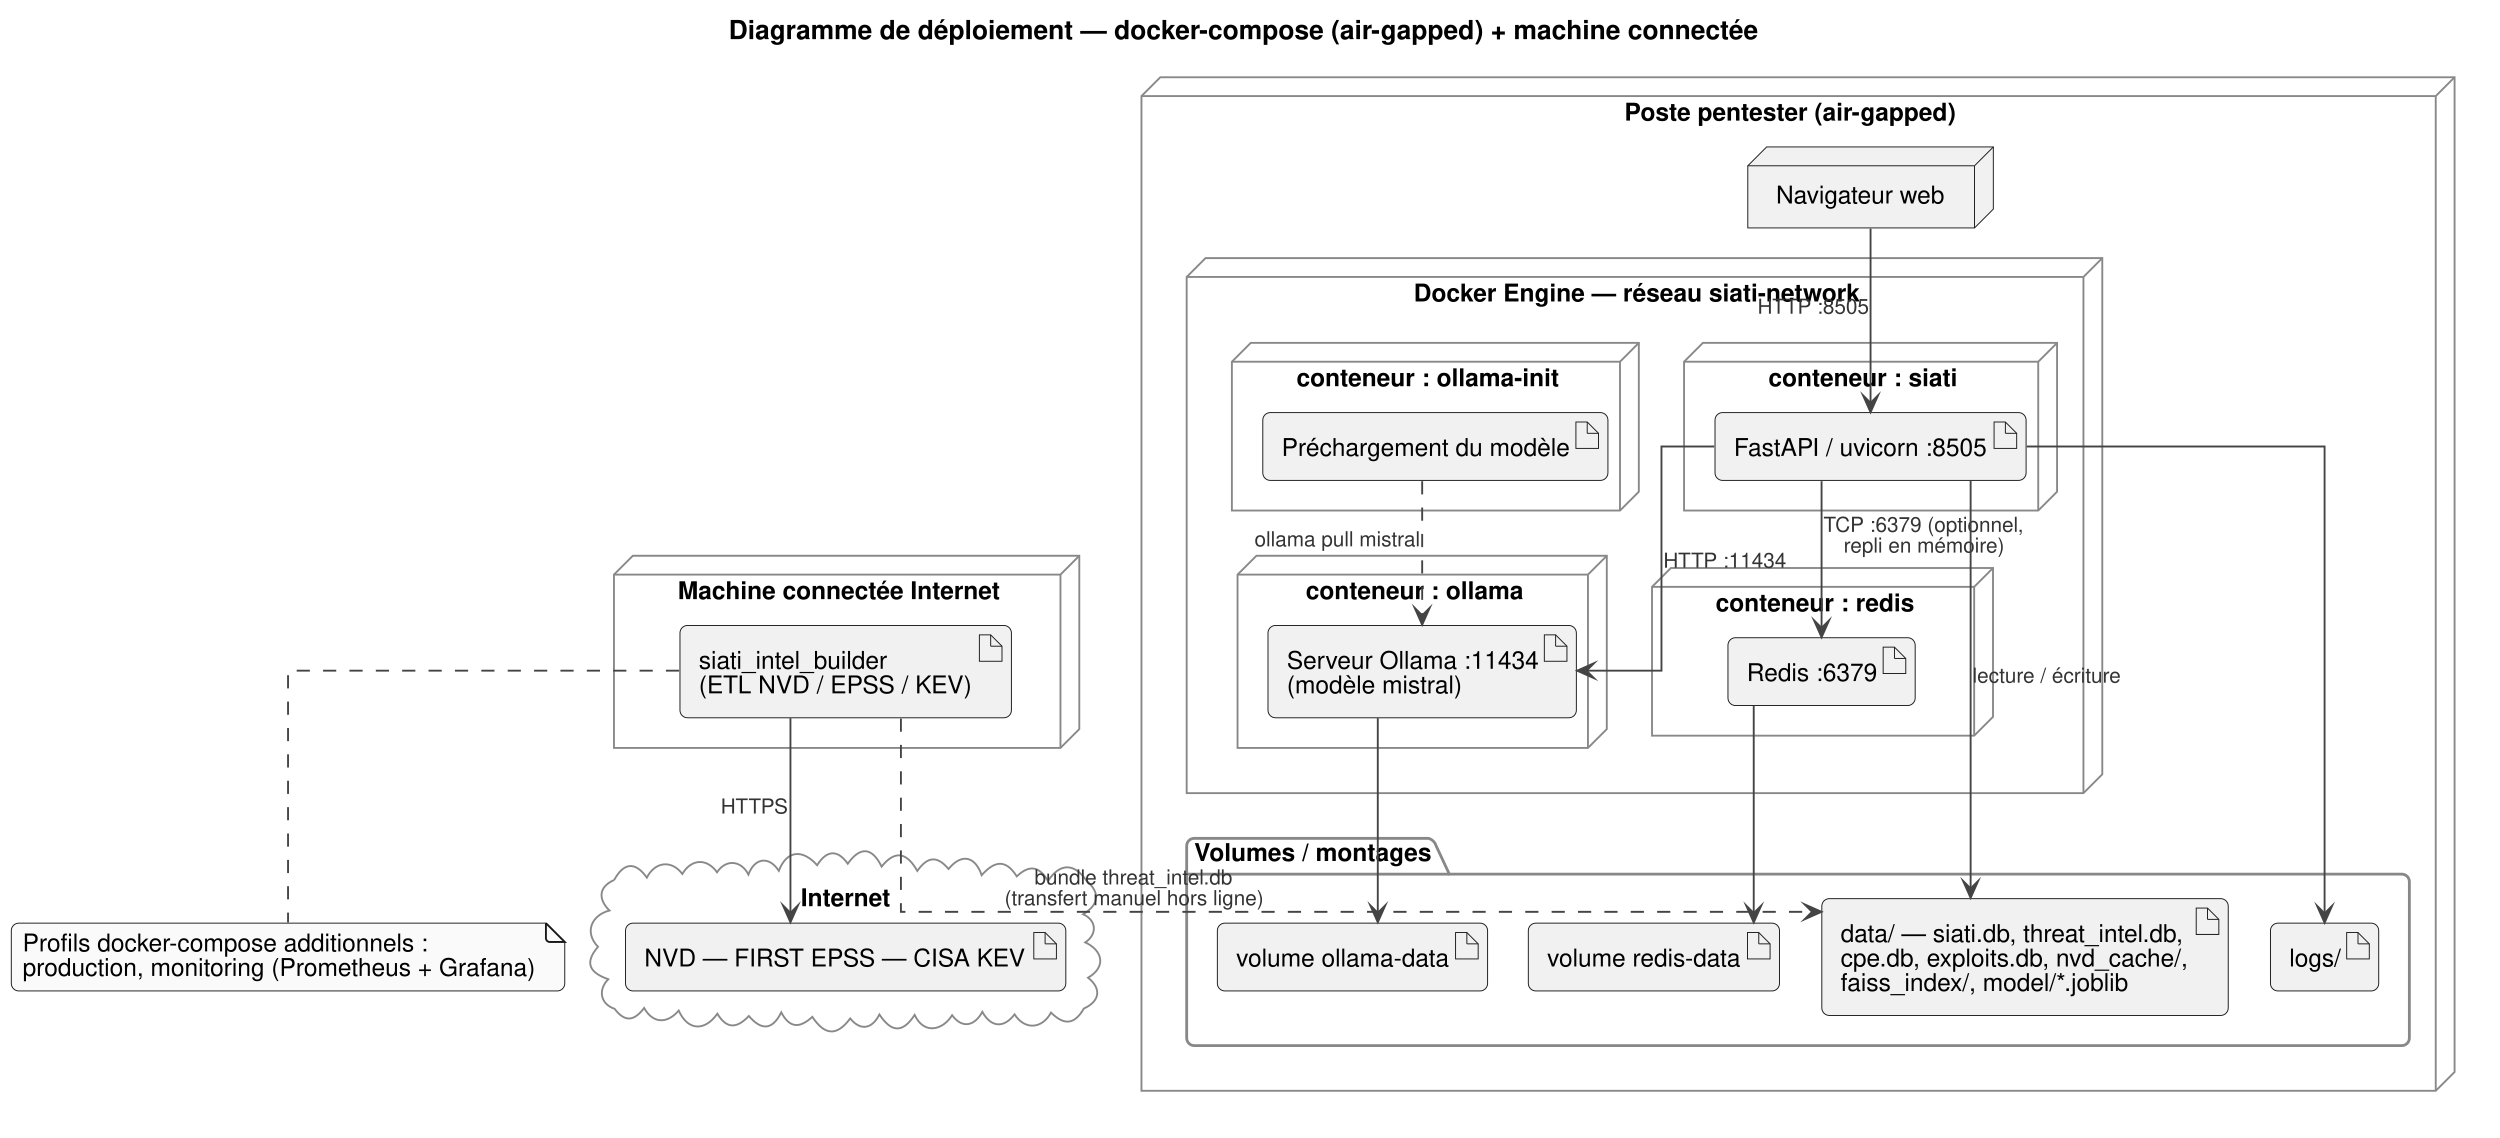
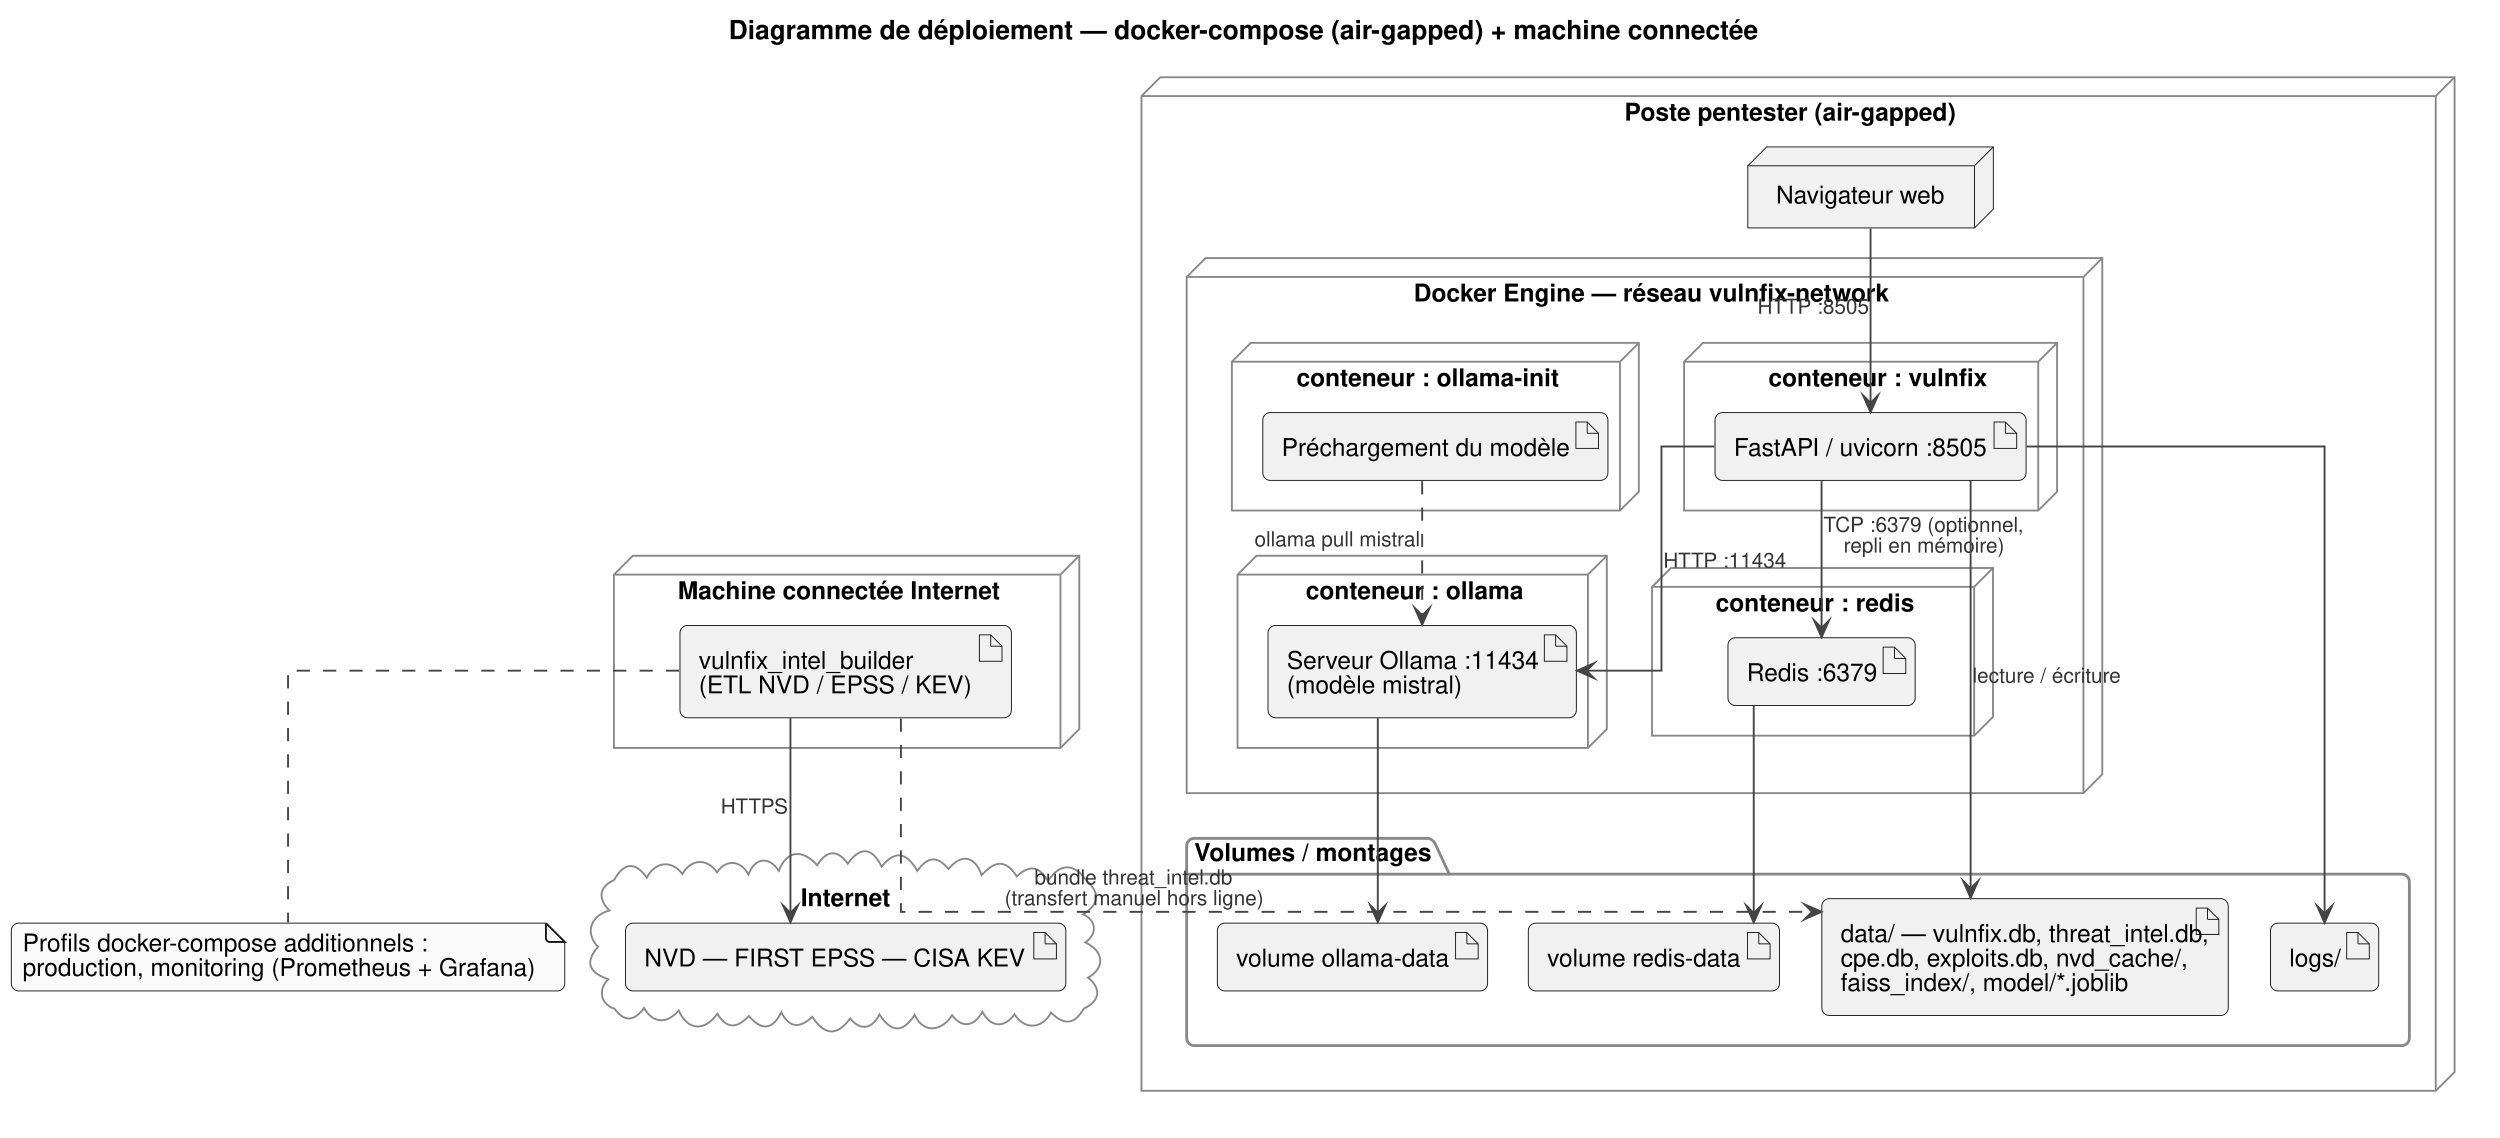
<svg xmlns="http://www.w3.org/2000/svg" contentStyleType="text/css" data-diagram-type="DESCRIPTION" height="604px" preserveAspectRatio="none" style="width:1327px;height:604px;background:#FFFFFF;" version="1.1" viewBox="0 0 1327 604" width="1327px" zoomAndPan="magnify">
  <defs />
  <g>
    <g class="title" data-source-line="1">
      <text fill="#000000" font-family="Helvetica" font-size="14" font-weight="700" lengthAdjust="spacing" textLength="547.312" x="386.789" y="20.78">Diagramme de déploiement — docker-compose (air-gapped) + machine connectée</text>
    </g>
    <g class="cluster" data-qualified-name="Poste pentester .air-gapped." data-source-line="4" id="ent0001">
      <polygon fill="none" points="605.89,51,615.89,41,1302.89,41,1302.89,569,1292.89,579,605.89,579,605.89,51" style="stroke:#888888;stroke-width:1;stroke-linejoin:miter;stroke-miterlimit:10;" />
      <line style="stroke:#888888;stroke-width:1;" x1="1292.89" x2="1302.89" y1="51" y2="41" />
      <line style="stroke:#888888;stroke-width:1;" x1="605.89" x2="1292.89" y1="51" y2="51" />
      <line style="stroke:#888888;stroke-width:1;" x1="1292.89" x2="1292.89" y1="51" y2="579" />
      <text fill="#000000" font-family="Helvetica" font-size="13" font-weight="700" lengthAdjust="spacing" textLength="176.255" x="862.262" y="64.01">Poste pentester (air-gapped)</text>
    </g>
-     <g class="cluster" data-qualified-name="Poste pentester .air-gapped..Docker Engine . r.seau siati-network" data-source-line="6" id="ent0003">
+     <g class="cluster" data-qualified-name="Poste pentester .air-gapped..Docker Engine . r.seau vulnfix-network" data-source-line="6" id="ent0003">
      <polygon fill="none" points="629.89,147,639.89,137,1115.89,137,1115.89,411,1105.89,421,629.89,421,629.89,147" style="stroke:#888888;stroke-width:1;stroke-linejoin:miter;stroke-miterlimit:10;" />
      <line style="stroke:#888888;stroke-width:1;" x1="1105.89" x2="1115.89" y1="147" y2="137" />
      <line style="stroke:#888888;stroke-width:1;" x1="629.89" x2="1105.89" y1="147" y2="147" />
      <line style="stroke:#888888;stroke-width:1;" x1="1105.89" x2="1105.89" y1="147" y2="421" />
-       <text fill="#000000" font-family="Helvetica" font-size="13" font-weight="700" lengthAdjust="spacing" textLength="236.964" x="750.408" y="160.01">Docker Engine — réseau siati-network</text>
-     </g>
-     <g class="cluster" data-qualified-name="Poste pentester .air-gapped..Docker Engine . r.seau siati-network.conteneur . siati" data-source-line="7" id="ent0004">
+       <text fill="#000000" font-family="Helvetica" font-size="13" font-weight="700" lengthAdjust="spacing" textLength="236.964" x="750.408" y="160.01">Docker Engine — réseau vulnfix-network</text>
+     </g>
+     <g class="cluster" data-qualified-name="Poste pentester .air-gapped..Docker Engine . r.seau vulnfix-network.conteneur . vulnfix" data-source-line="7" id="ent0004">
      <polygon fill="none" points="893.89,192,903.89,182,1091.89,182,1091.89,261,1081.89,271,893.89,271,893.89,192" style="stroke:#888888;stroke-width:1;stroke-linejoin:miter;stroke-miterlimit:10;" />
      <line style="stroke:#888888;stroke-width:1;" x1="1081.89" x2="1091.89" y1="192" y2="182" />
      <line style="stroke:#888888;stroke-width:1;" x1="893.89" x2="1081.89" y1="192" y2="192" />
      <line style="stroke:#888888;stroke-width:1;" x1="1081.89" x2="1081.89" y1="192" y2="271" />
-       <text fill="#000000" font-family="Helvetica" font-size="13" font-weight="700" lengthAdjust="spacing" textLength="100.407" x="938.686" y="205.01">conteneur : siati</text>
-     </g>
-     <g class="cluster" data-qualified-name="Poste pentester .air-gapped..Docker Engine . r.seau siati-network.conteneur . ollama" data-source-line="10" id="ent0006">
+       <text fill="#000000" font-family="Helvetica" font-size="13" font-weight="700" lengthAdjust="spacing" textLength="100.407" x="938.686" y="205.01">conteneur : vulnfix</text>
+     </g>
+     <g class="cluster" data-qualified-name="Poste pentester .air-gapped..Docker Engine . r.seau vulnfix-network.conteneur . ollama" data-source-line="10" id="ent0006">
      <polygon fill="none" points="656.89,305,666.89,295,852.89,295,852.89,387,842.89,397,656.89,397,656.89,305" style="stroke:#888888;stroke-width:1;stroke-linejoin:miter;stroke-miterlimit:10;" />
      <line style="stroke:#888888;stroke-width:1;" x1="842.89" x2="852.89" y1="305" y2="295" />
      <line style="stroke:#888888;stroke-width:1;" x1="656.89" x2="842.89" y1="305" y2="305" />
      <line style="stroke:#888888;stroke-width:1;" x1="842.89" x2="842.89" y1="305" y2="397" />
      <text fill="#000000" font-family="Helvetica" font-size="13" font-weight="700" lengthAdjust="spacing" textLength="115.578" x="693.101" y="318.01">conteneur : ollama</text>
    </g>
-     <g class="cluster" data-qualified-name="Poste pentester .air-gapped..Docker Engine . r.seau siati-network.conteneur . ollama-init" data-source-line="13" id="ent0008">
+     <g class="cluster" data-qualified-name="Poste pentester .air-gapped..Docker Engine . r.seau vulnfix-network.conteneur . ollama-init" data-source-line="13" id="ent0008">
      <polygon fill="none" points="653.89,192,663.89,182,869.89,182,869.89,261,859.89,271,653.89,271,653.89,192" style="stroke:#888888;stroke-width:1;stroke-linejoin:miter;stroke-miterlimit:10;" />
      <line style="stroke:#888888;stroke-width:1;" x1="859.89" x2="869.89" y1="192" y2="182" />
      <line style="stroke:#888888;stroke-width:1;" x1="653.89" x2="859.89" y1="192" y2="192" />
      <line style="stroke:#888888;stroke-width:1;" x1="859.89" x2="859.89" y1="192" y2="271" />
      <text fill="#000000" font-family="Helvetica" font-size="13" font-weight="700" lengthAdjust="spacing" textLength="139.401" x="688.19" y="205.01">conteneur : ollama-init</text>
    </g>
-     <g class="cluster" data-qualified-name="Poste pentester .air-gapped..Docker Engine . r.seau siati-network.conteneur . redis" data-source-line="16" id="ent0010">
+     <g class="cluster" data-qualified-name="Poste pentester .air-gapped..Docker Engine . r.seau vulnfix-network.conteneur . redis" data-source-line="16" id="ent0010">
      <polygon fill="none" points="876.89,311.5,886.89,301.5,1057.89,301.5,1057.89,380.5,1047.89,390.5,876.89,390.5,876.89,311.5" style="stroke:#888888;stroke-width:1;stroke-linejoin:miter;stroke-miterlimit:10;" />
      <line style="stroke:#888888;stroke-width:1;" x1="1047.89" x2="1057.89" y1="311.5" y2="301.5" />
      <line style="stroke:#888888;stroke-width:1;" x1="876.89" x2="1047.89" y1="311.5" y2="311.5" />
      <line style="stroke:#888888;stroke-width:1;" x1="1047.89" x2="1047.89" y1="311.5" y2="390.5" />
      <text fill="#000000" font-family="Helvetica" font-size="13" font-weight="700" lengthAdjust="spacing" textLength="105.466" x="910.657" y="324.51">conteneur : redis</text>
    </g>
    <g class="cluster" data-qualified-name="Poste pentester .air-gapped..Volumes . montages" data-source-line="20" id="ent0012">
      <path d="M633.89,445 L758.31,445 A6,6 0 0 1 762.31,449 L769.31,464 L1274.89,464 A4,4 0 0 1 1278.89,468 L1278.89,551 A4,4 0 0 1 1274.89,555 L633.89,555 A4,4 0 0 1 629.89,551 L629.89,449 A4,4 0 0 1 633.89,445" fill="none" style="stroke:#888888;stroke-width:1.5;" />
      <line style="stroke:#888888;stroke-width:1.5;" x1="629.89" x2="769.31" y1="464" y2="464" />
      <text fill="#000000" font-family="Helvetica" font-size="13" font-weight="700" lengthAdjust="spacing" textLength="126.42" x="633.89" y="457.01">Volumes / montages</text>
    </g>
    <g class="cluster" data-qualified-name="Machine connect.e Internet" data-source-line="28" id="ent0017">
      <polygon fill="none" points="325.89,305,335.89,295,572.89,295,572.89,387,562.89,397,325.89,397,325.89,305" style="stroke:#888888;stroke-width:1;stroke-linejoin:miter;stroke-miterlimit:10;" />
      <line style="stroke:#888888;stroke-width:1;" x1="562.89" x2="572.89" y1="305" y2="295" />
      <line style="stroke:#888888;stroke-width:1;" x1="325.89" x2="562.89" y1="305" y2="305" />
      <line style="stroke:#888888;stroke-width:1;" x1="562.89" x2="562.89" y1="305" y2="397" />
      <text fill="#000000" font-family="Helvetica" font-size="13" font-weight="700" lengthAdjust="spacing" textLength="171.209" x="359.786" y="318.01">Machine connectée Internet</text>
    </g>
    <g class="cluster" data-qualified-name="Internet" data-source-line="31" id="ent0019">
      <path d="M326.008,467.097 C330.995,457.959 337.058,456.978 343.348,465.841 C347.56,457.509 356.316,456.141 362.189,463.894 C366.863,455.878 375.161,455.339 380.598,462.998 C385.444,455.771 393.469,456.751 397.259,464.198 C400.533,455.403 408.035,454.116 413.391,462.208 C417.873,450.777 426.383,450.982 433.728,459.253 C438.584,451.5 444.362,450.493 449.992,458.451 C456.714,449.08 462.909,449.69 467.957,459.981 C475.518,450.595 481.623,452.982 486.908,462.288 C492.209,454.813 497.259,453.848 503.482,461.261 C510.435,452.751 517.606,454.474 521.074,464.558 C527.687,457.129 533.653,455.624 539.7,465.179 C546.444,458.814 551.611,459.763 556.298,467.586 C562.591,457.973 570.218,458.02 576.672,467.414 C584.261,474.065 583.285,480.177 574.938,485.28 C582.108,488.536 582.512,495.95 576.056,500.225 C585.25,504.491 587.434,513.176 577.554,518.966 C584.953,524.842 583.683,531.603 575.319,535.325 C570.267,544.016 564.86,544.349 557.878,537.489 C553.178,546.148 544.088,546.959 538.535,538.448 C532.68,546.008 526.033,545.344 521.426,537.097 C517.484,544.354 510.982,546.442 505.385,538.889 C500.295,547.006 490.426,549.253 485.487,538.73 C478.96,548.702 473.095,547.943 466.796,538.51 C463.01,545.941 457.02,547.588 451.288,540.603 C444.013,550.391 437.639,549.433 431.187,539.753 C424.535,545.84 419.224,545.937 414.69,537.369 C409.937,546.893 404.192,547.1 397.495,539.298 C391.288,545.784 385.899,546.558 380.779,538.084 C374.162,547.374 365.24,547.414 360.255,536.433 C354.247,543.401 346.745,543.573 341.896,535.059 C336.619,541.959 331.862,542.845 326.207,535.475 C318.5,532.85 317.409,525.211 322.873,519.787 C313.266,516.376 309.851,511.41 317.417,502.56 C309.92,494.755 314.075,485.759 323.499,483.295 C317.47,477.383 317.598,470.773 326.008,467.097" fill="none" style="stroke:#888888;stroke-width:1;" />
      <text fill="#000000" font-family="Helvetica" font-size="13" font-weight="700" lengthAdjust="spacing" textLength="47.671" x="425.055" y="481.01">Internet</text>
    </g>
    <g class="entity" data-qualified-name="Poste pentester .air-gapped..BR" data-source-line="5" id="ent0002">
      <polygon fill="#F1F1F1" points="927.73,88,937.73,78,1058.057,78,1058.057,111,1048.057,121,927.73,121,927.73,88" style="stroke:#181818;stroke-width:0.5;stroke-linejoin:miter;stroke-miterlimit:10;" />
      <line style="stroke:#181818;stroke-width:0.5;" x1="1048.057" x2="1058.057" y1="88" y2="78" />
      <line style="stroke:#181818;stroke-width:0.5;" x1="927.73" x2="1048.057" y1="88" y2="88" />
      <line style="stroke:#181818;stroke-width:0.5;" x1="1048.057" x2="1048.057" y1="88" y2="121" />
      <text fill="#000000" font-family="Helvetica" font-size="13" lengthAdjust="spacing" textLength="90.327" x="942.73" y="108.01">Navigateur web</text>
    </g>
-     <g class="entity" data-qualified-name="Poste pentester .air-gapped..Docker Engine . r.seau siati-network.conteneur . siati.APP" data-source-line="8" id="ent0005">
+     <g class="entity" data-qualified-name="Poste pentester .air-gapped..Docker Engine . r.seau vulnfix-network.conteneur . vulnfix.APP" data-source-line="8" id="ent0005">
      <rect fill="#F1F1F1" height="36" rx="4" ry="4" style="stroke:#181818;stroke-width:0.5;" width="165.123" x="910.33" y="219" />
      <polygon fill="#F1F1F1" points="1058.453,224,1058.453,238,1070.453,238,1070.453,230,1064.453,224,1058.453,224" style="stroke:#181818;stroke-width:0.5;stroke-linejoin:miter;stroke-miterlimit:10;" />
      <line style="stroke:#181818;stroke-width:0.5;" x1="1064.453" x2="1064.453" y1="224" y2="230" />
      <line style="stroke:#181818;stroke-width:0.5;" x1="1070.453" x2="1064.453" y1="230" y2="230" />
      <text fill="#000000" font-family="Helvetica" font-size="13" lengthAdjust="spacing" textLength="135.123" x="920.33" y="242.01">FastAPI / uvicorn :8505</text>
    </g>
-     <g class="entity" data-qualified-name="Poste pentester .air-gapped..Docker Engine . r.seau siati-network.conteneur . ollama.OLL" data-source-line="11" id="ent0007">
+     <g class="entity" data-qualified-name="Poste pentester .air-gapped..Docker Engine . r.seau vulnfix-network.conteneur . ollama.OLL" data-source-line="11" id="ent0007">
      <rect fill="#F1F1F1" height="49" rx="4" ry="4" style="stroke:#181818;stroke-width:0.5;" width="163.682" x="673.05" y="332" />
      <polygon fill="#F1F1F1" points="819.732,337,819.732,351,831.732,351,831.732,343,825.732,337,819.732,337" style="stroke:#181818;stroke-width:0.5;stroke-linejoin:miter;stroke-miterlimit:10;" />
      <line style="stroke:#181818;stroke-width:0.5;" x1="825.732" x2="825.732" y1="337" y2="343" />
      <line style="stroke:#181818;stroke-width:0.5;" x1="831.732" x2="825.732" y1="343" y2="343" />
      <text fill="#000000" font-family="Helvetica" font-size="13" lengthAdjust="spacing" textLength="133.682" x="683.05" y="355.01">Serveur Ollama :11434</text>
      <text fill="#000000" font-family="Helvetica" font-size="13" lengthAdjust="spacing" textLength="93.184" x="683.05" y="368.01">(modèle mistral)</text>
    </g>
-     <g class="entity" data-qualified-name="Poste pentester .air-gapped..Docker Engine . r.seau siati-network.conteneur . ollama-init.INIT" data-source-line="14" id="ent0009">
+     <g class="entity" data-qualified-name="Poste pentester .air-gapped..Docker Engine . r.seau vulnfix-network.conteneur . ollama-init.INIT" data-source-line="14" id="ent0009">
      <rect fill="#F1F1F1" height="36" rx="4" ry="4" style="stroke:#181818;stroke-width:0.5;" width="183.201" x="670.29" y="219" />
      <polygon fill="#F1F1F1" points="836.491,224,836.491,238,848.491,238,848.491,230,842.491,224,836.491,224" style="stroke:#181818;stroke-width:0.5;stroke-linejoin:miter;stroke-miterlimit:10;" />
      <line style="stroke:#181818;stroke-width:0.5;" x1="842.491" x2="842.491" y1="224" y2="230" />
      <line style="stroke:#181818;stroke-width:0.5;" x1="848.491" x2="842.491" y1="230" y2="230" />
      <text fill="#000000" font-family="Helvetica" font-size="13" lengthAdjust="spacing" textLength="153.201" x="680.29" y="242.01">Préchargement du modèle</text>
    </g>
-     <g class="entity" data-qualified-name="Poste pentester .air-gapped..Docker Engine . r.seau siati-network.conteneur . redis.RED" data-source-line="17" id="ent0011">
+     <g class="entity" data-qualified-name="Poste pentester .air-gapped..Docker Engine . r.seau vulnfix-network.conteneur . redis.RED" data-source-line="17" id="ent0011">
      <rect fill="#F1F1F1" height="36" rx="4" ry="4" style="stroke:#181818;stroke-width:0.5;" width="99.38" x="917.2" y="338.5" />
      <polygon fill="#F1F1F1" points="999.58,343.5,999.58,357.5,1011.58,357.5,1011.58,349.5,1005.58,343.5,999.58,343.5" style="stroke:#181818;stroke-width:0.5;stroke-linejoin:miter;stroke-miterlimit:10;" />
      <line style="stroke:#181818;stroke-width:0.5;" x1="1005.58" x2="1005.58" y1="343.5" y2="349.5" />
      <line style="stroke:#181818;stroke-width:0.5;" x1="1011.58" x2="1005.58" y1="349.5" y2="349.5" />
      <text fill="#000000" font-family="Helvetica" font-size="13" lengthAdjust="spacing" textLength="69.38" x="927.2" y="361.51">Redis :6379</text>
    </g>
    <g class="entity" data-qualified-name="Poste pentester .air-gapped..Volumes . montages.VDATA" data-source-line="21" id="ent0013">
      <rect fill="#F1F1F1" height="62" rx="4" ry="4" style="stroke:#181818;stroke-width:0.5;" width="215.732" x="967.02" y="477" />
      <polygon fill="#F1F1F1" points="1165.752,482,1165.752,496,1177.752,496,1177.752,488,1171.752,482,1165.752,482" style="stroke:#181818;stroke-width:0.5;stroke-linejoin:miter;stroke-miterlimit:10;" />
      <line style="stroke:#181818;stroke-width:0.5;" x1="1171.752" x2="1171.752" y1="482" y2="488" />
      <line style="stroke:#181818;stroke-width:0.5;" x1="1177.752" x2="1171.752" y1="488" y2="488" />
-       <text fill="#000000" font-family="Helvetica" font-size="13" lengthAdjust="spacing" textLength="183.555" x="977.02" y="500.01">data/ — siati.db, threat_intel.db,</text>
+       <text fill="#000000" font-family="Helvetica" font-size="13" lengthAdjust="spacing" textLength="183.555" x="977.02" y="500.01">data/ — vulnfix.db, threat_intel.db,</text>
      <text fill="#000000" font-family="Helvetica" font-size="13" lengthAdjust="spacing" textLength="185.732" x="977.02" y="513.01">cpe.db, exploits.db, nvd_cache/,</text>
      <text fill="#000000" font-family="Helvetica" font-size="13" lengthAdjust="spacing" textLength="153.918" x="977.02" y="526.01">faiss_index/, model/*.joblib</text>
    </g>
    <g class="entity" data-qualified-name="Poste pentester .air-gapped..Volumes . montages.VLOGS" data-source-line="22" id="ent0014">
      <rect fill="#F1F1F1" height="36" rx="4" ry="4" style="stroke:#181818;stroke-width:0.5;" width="57.46" x="1205.16" y="490" />
      <polygon fill="#F1F1F1" points="1245.62,495,1245.62,509,1257.62,509,1257.62,501,1251.62,495,1245.62,495" style="stroke:#181818;stroke-width:0.5;stroke-linejoin:miter;stroke-miterlimit:10;" />
      <line style="stroke:#181818;stroke-width:0.5;" x1="1251.62" x2="1251.62" y1="495" y2="501" />
      <line style="stroke:#181818;stroke-width:0.5;" x1="1257.62" x2="1251.62" y1="501" y2="501" />
      <text fill="#000000" font-family="Helvetica" font-size="13" lengthAdjust="spacing" textLength="27.46" x="1215.16" y="513.01">logs/</text>
    </g>
    <g class="entity" data-qualified-name="Poste pentester .air-gapped..Volumes . montages.VOLL" data-source-line="23" id="ent0015">
      <rect fill="#F1F1F1" height="36" rx="4" ry="4" style="stroke:#181818;stroke-width:0.5;" width="143.445" x="646.17" y="490" />
      <polygon fill="#F1F1F1" points="772.615,495,772.615,509,784.615,509,784.615,501,778.615,495,772.615,495" style="stroke:#181818;stroke-width:0.5;stroke-linejoin:miter;stroke-miterlimit:10;" />
      <line style="stroke:#181818;stroke-width:0.5;" x1="778.615" x2="778.615" y1="495" y2="501" />
      <line style="stroke:#181818;stroke-width:0.5;" x1="784.615" x2="778.615" y1="501" y2="501" />
      <text fill="#000000" font-family="Helvetica" font-size="13" lengthAdjust="spacing" textLength="113.445" x="656.17" y="513.01">volume ollama-data</text>
    </g>
    <g class="entity" data-qualified-name="Poste pentester .air-gapped..Volumes . montages.VRED" data-source-line="24" id="ent0016">
      <rect fill="#F1F1F1" height="36" rx="4" ry="4" style="stroke:#181818;stroke-width:0.5;" width="133.327" x="811.23" y="490" />
      <polygon fill="#F1F1F1" points="927.557,495,927.557,509,939.557,509,939.557,501,933.557,495,927.557,495" style="stroke:#181818;stroke-width:0.5;stroke-linejoin:miter;stroke-miterlimit:10;" />
      <line style="stroke:#181818;stroke-width:0.5;" x1="933.557" x2="933.557" y1="495" y2="501" />
      <line style="stroke:#181818;stroke-width:0.5;" x1="939.557" x2="933.557" y1="501" y2="501" />
      <text fill="#000000" font-family="Helvetica" font-size="13" lengthAdjust="spacing" textLength="103.327" x="821.23" y="513.01">volume redis-data</text>
    </g>
    <g class="entity" data-qualified-name="Machine connect.e Internet.BUILDER" data-source-line="29" id="ent0018">
      <rect fill="#F1F1F1" height="49" rx="4" ry="4" style="stroke:#181818;stroke-width:0.5;" width="175.926" x="360.93" y="332" />
      <polygon fill="#F1F1F1" points="519.856,337,519.856,351,531.856,351,531.856,343,525.856,337,519.856,337" style="stroke:#181818;stroke-width:0.5;stroke-linejoin:miter;stroke-miterlimit:10;" />
      <line style="stroke:#181818;stroke-width:0.5;" x1="525.856" x2="525.856" y1="337" y2="343" />
      <line style="stroke:#181818;stroke-width:0.5;" x1="531.856" x2="525.856" y1="343" y2="343" />
-       <text fill="#000000" font-family="Helvetica" font-size="13" lengthAdjust="spacing" textLength="100.452" x="370.93" y="355.01">siati_intel_builder</text>
+       <text fill="#000000" font-family="Helvetica" font-size="13" lengthAdjust="spacing" textLength="100.452" x="370.93" y="355.01">vulnfix_intel_builder</text>
      <text fill="#000000" font-family="Helvetica" font-size="13" lengthAdjust="spacing" textLength="145.926" x="370.93" y="368.01">(ETL NVD / EPSS / KEV)</text>
    </g>
    <g class="entity" data-qualified-name="Internet.SRC" data-source-line="32" id="ent0020">
      <rect fill="#F1F1F1" height="36" rx="4" ry="4" style="stroke:#181818;stroke-width:0.5;" width="233.709" x="332.03" y="490" />
      <polygon fill="#F1F1F1" points="548.739,495,548.739,509,560.739,509,560.739,501,554.739,495,548.739,495" style="stroke:#181818;stroke-width:0.5;stroke-linejoin:miter;stroke-miterlimit:10;" />
      <line style="stroke:#181818;stroke-width:0.5;" x1="554.739" x2="554.739" y1="495" y2="501" />
      <line style="stroke:#181818;stroke-width:0.5;" x1="560.739" x2="554.739" y1="501" y2="501" />
      <text fill="#000000" font-family="Helvetica" font-size="13" lengthAdjust="spacing" textLength="203.709" x="342.03" y="513.01">NVD — FIRST EPSS — CISA KEV</text>
    </g>
    <g class="entity" data-qualified-name="GMN31" data-source-line="47" id="ent0032">
      <path d="M6,494 L6,522 A4,4 0 0 0 10,526 L295.778,526 A4,4 0 0 0 299.778,522 L299.778,500 L289.778,490 L10,490 A4,4 0 0 0 6,494" fill="#FAFAFA" style="stroke:#181818;stroke-width:0.5;" />
      <path d="M289.778,490 L289.778,498 A2,2 0 0 0 291.778,500 L299.778,500 L289.778,490" fill="#FAFAFA" style="stroke:#181818;stroke-width:1;" />
      <text fill="#000000" font-family="Helvetica" font-size="13" lengthAdjust="spacing" textLength="216.049" x="12" y="505.01">Profils docker-compose additionnels :</text>
      <text fill="#000000" font-family="Helvetica" font-size="13" lengthAdjust="spacing" textLength="272.778" x="12" y="518.01">production, monitoring (Prometheus + Grafana)</text>
    </g>
    <g class="link" data-entity-1="ent0002" data-entity-2="ent0005" data-link-type="dependency" data-source-line="35" id="lnk21">
      <path d="M992.89,121.29 C992.89,148.25 992.89,188.66 992.89,213.83" fill="none" id="BR-to-APP" style="stroke:#444444;stroke-width:1;" />
      <polygon fill="#444444" points="992.89,218.83,996.89,209.83,992.89,213.83,988.89,209.83,992.89,218.83" style="stroke:#444444;stroke-width:1;stroke-linejoin:miter;stroke-miterlimit:10;" />
      <text fill="#333333" font-family="Helvetica" font-size="11" lengthAdjust="spacing" textLength="59.302" x="932.89" y="166.53">HTTP :8505</text>
    </g>
    <g class="link" data-entity-1="ent0005" data-entity-2="ent0007" data-link-type="dependency" data-source-line="36" id="lnk22">
      <path d="M909.91,237 C893.86,237 881.91,237 881.91,237 C881.91,237 881.91,356 881.91,356 C881.91,356 866.55,356 842.13,356" fill="none" id="APP-to-OLL" style="stroke:#444444;stroke-width:1;" />
      <polygon fill="#444444" points="837.13,356,846.13,360,842.13,356,846.13,352,837.13,356" style="stroke:#444444;stroke-width:1;stroke-linejoin:miter;stroke-miterlimit:10;" />
      <text fill="#333333" font-family="Helvetica" font-size="11" lengthAdjust="spacing" textLength="65.42" x="882.91" y="301.36">HTTP :11434</text>
    </g>
    <g class="link" data-entity-1="ent0005" data-entity-2="ent0011" data-link-type="dependency" data-source-line="37" id="lnk23">
      <path d="M966.89,255.41 C966.89,277.93 966.89,310.82 966.89,333.27" fill="none" id="APP-to-RED" style="stroke:#444444;stroke-width:1;" />
      <polygon fill="#444444" points="966.89,338.27,970.89,329.27,966.89,333.27,962.89,329.27,966.89,338.27" style="stroke:#444444;stroke-width:1;stroke-linejoin:miter;stroke-miterlimit:10;" />
      <text fill="#333333" font-family="Helvetica" font-size="11" lengthAdjust="spacing" textLength="107.008" x="967.89" y="282.31">TCP :6379 (optionnel,</text>
      <text fill="#333333" font-family="Helvetica" font-size="11" lengthAdjust="spacing" textLength="85.583" x="978.603" y="293.31">repli en mémoire)</text>
    </g>
    <g class="link" data-entity-1="ent0009" data-entity-2="ent0007" data-link-type="dependency" data-source-line="38" id="lnk24">
      <path d="M754.89,255.41 C754.89,275.84 754.89,303.91 754.89,326.63" fill="none" id="INIT-to-OLL" style="stroke:#444444;stroke-width:1;stroke-dasharray:7,7;" />
      <polygon fill="#444444" points="754.89,331.63,758.89,322.63,754.89,326.63,750.89,322.63,754.89,331.63" style="stroke:#444444;stroke-width:1;stroke-linejoin:miter;stroke-miterlimit:10;" />
      <text fill="#333333" font-family="Helvetica" font-size="11" lengthAdjust="spacing" textLength="88.027" x="665.89" y="289.99">ollama pull mistral</text>
    </g>
    <g class="link" data-entity-1="ent0005" data-entity-2="ent0013" data-link-type="dependency" data-source-line="39" id="lnk25">
      <path d="M1046.01,255.2 C1046.01,300.65 1046.01,414.56 1046.01,471.6" fill="none" id="APP-to-VDATA" style="stroke:#444444;stroke-width:1;" />
      <polygon fill="#444444" points="1046.01,476.6,1050.01,467.6,1046.01,471.6,1042.01,467.6,1046.01,476.6" style="stroke:#444444;stroke-width:1;stroke-linejoin:miter;stroke-miterlimit:10;" />
      <text fill="#333333" font-family="Helvetica" font-size="11" lengthAdjust="spacing" textLength="78.864" x="1047.01" y="362.37">lecture / écriture</text>
    </g>
    <g class="link" data-entity-1="ent0005" data-entity-2="ent0014" data-link-type="dependency" data-source-line="40" id="lnk26">
      <path d="M1075.83,237 C1145.54,237 1233.89,237 1233.89,237 C1233.89,237 1233.89,424.04 1233.89,484.8" fill="none" id="APP-to-VLOGS" style="stroke:#444444;stroke-width:1;" />
      <polygon fill="#444444" points="1233.89,489.8,1237.89,480.8,1233.89,484.8,1229.89,480.8,1233.89,489.8" style="stroke:#444444;stroke-width:1;stroke-linejoin:miter;stroke-miterlimit:10;" />
    </g>
    <g class="link" data-entity-1="ent0007" data-entity-2="ent0015" data-link-type="dependency" data-source-line="41" id="lnk27">
      <path d="M731.33,381.18 C731.33,411.53 731.33,457.36 731.33,484.54" fill="none" id="OLL-to-VOLL" style="stroke:#444444;stroke-width:1;" />
      <polygon fill="#444444" points="731.33,489.54,735.33,480.54,731.33,484.54,727.33,480.54,731.33,489.54" style="stroke:#444444;stroke-width:1;stroke-linejoin:miter;stroke-miterlimit:10;" />
    </g>
    <g class="link" data-entity-1="ent0011" data-entity-2="ent0016" data-link-type="dependency" data-source-line="42" id="lnk28">
      <path d="M930.88,374.77 C930.88,403.89 930.88,455.5 930.88,484.66" fill="none" id="RED-to-VRED" style="stroke:#444444;stroke-width:1;" />
      <polygon fill="#444444" points="930.88,489.66,934.88,480.66,930.88,484.66,926.88,480.66,930.88,489.66" style="stroke:#444444;stroke-width:1;stroke-linejoin:miter;stroke-miterlimit:10;" />
    </g>
    <g class="link" data-entity-1="ent0018" data-entity-2="ent0020" data-link-type="dependency" data-source-line="43" id="lnk29">
      <path d="M419.57,381.18 C419.57,411.53 419.57,457.36 419.57,484.54" fill="none" id="BUILDER-to-SRC" style="stroke:#444444;stroke-width:1;" />
      <polygon fill="#444444" points="419.57,489.54,423.57,480.54,419.57,484.54,415.57,480.54,419.57,489.54" style="stroke:#444444;stroke-width:1;stroke-linejoin:miter;stroke-miterlimit:10;" />
      <text fill="#333333" font-family="Helvetica" font-size="11" lengthAdjust="spacing" textLength="36.056" x="382.57" y="431.83">HTTPS</text>
    </g>
    <g class="link" data-entity-1="ent0018" data-entity-2="ent0013" data-link-type="dependency" data-source-line="44" id="lnk30">
      <path d="M478.21,381.39 C478.21,418.49 478.21,484 478.21,484 C478.21,484 789.89,484 961.83,484" fill="none" id="BUILDER-to-VDATA" style="stroke:#444444;stroke-width:1;stroke-dasharray:7,7;" />
      <polygon fill="#444444" points="966.83,484,957.83,480,961.83,484,957.83,488,966.83,484" style="stroke:#444444;stroke-width:1;stroke-linejoin:miter;stroke-miterlimit:10;" />
      <text fill="#333333" font-family="Helvetica" font-size="11" lengthAdjust="spacing" textLength="105.805" x="549.097" y="469.47">bundle threat_intel.db</text>
      <text fill="#333333" font-family="Helvetica" font-size="11" lengthAdjust="spacing" textLength="137.559" x="533.22" y="480.47">(transfert manuel hors ligne)</text>
    </g>
    <g class="link" data-entity-1="ent0018" data-entity-2="ent0032" data-link-type="association" data-source-line="47" id="lnk33">
      <path d="M360.48,356 C273.26,356 152.89,356 152.89,356 C152.89,356 152.89,449.24 152.89,489.67" fill="none" id="BUILDER-GMN31" style="stroke:#444444;stroke-width:1;stroke-dasharray:7,7;" />
    </g>
  </g>
</svg>
